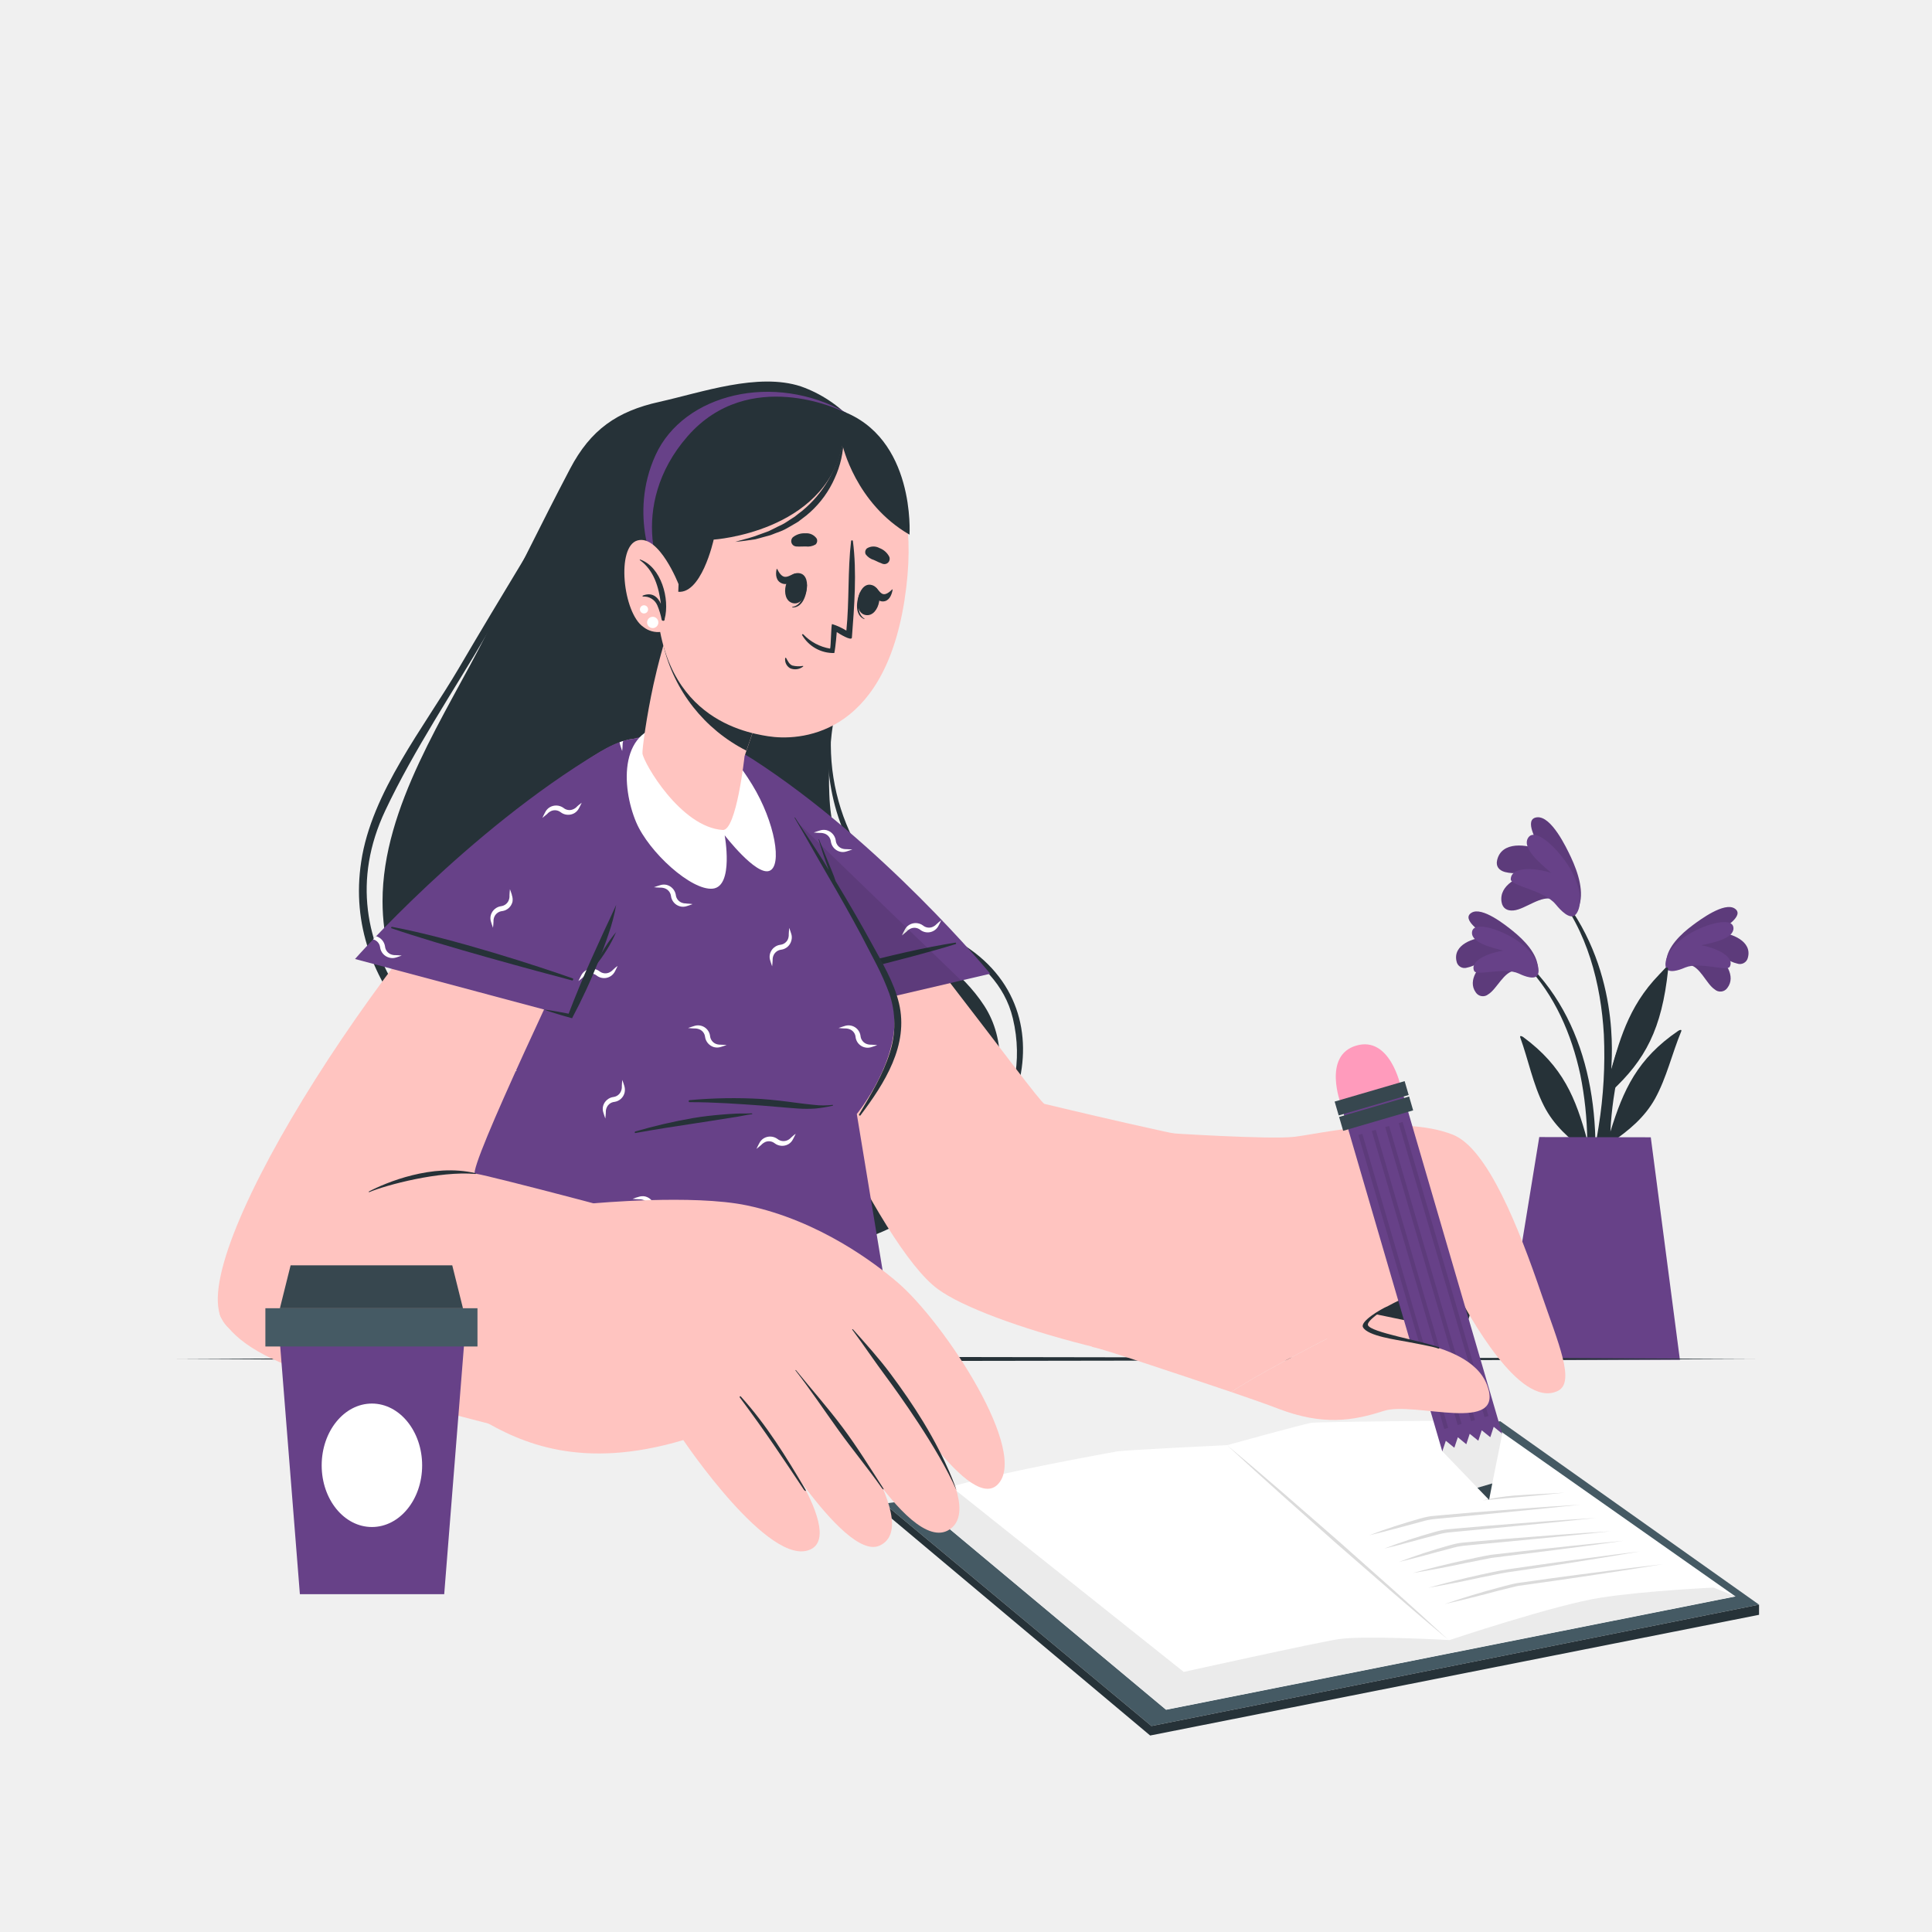
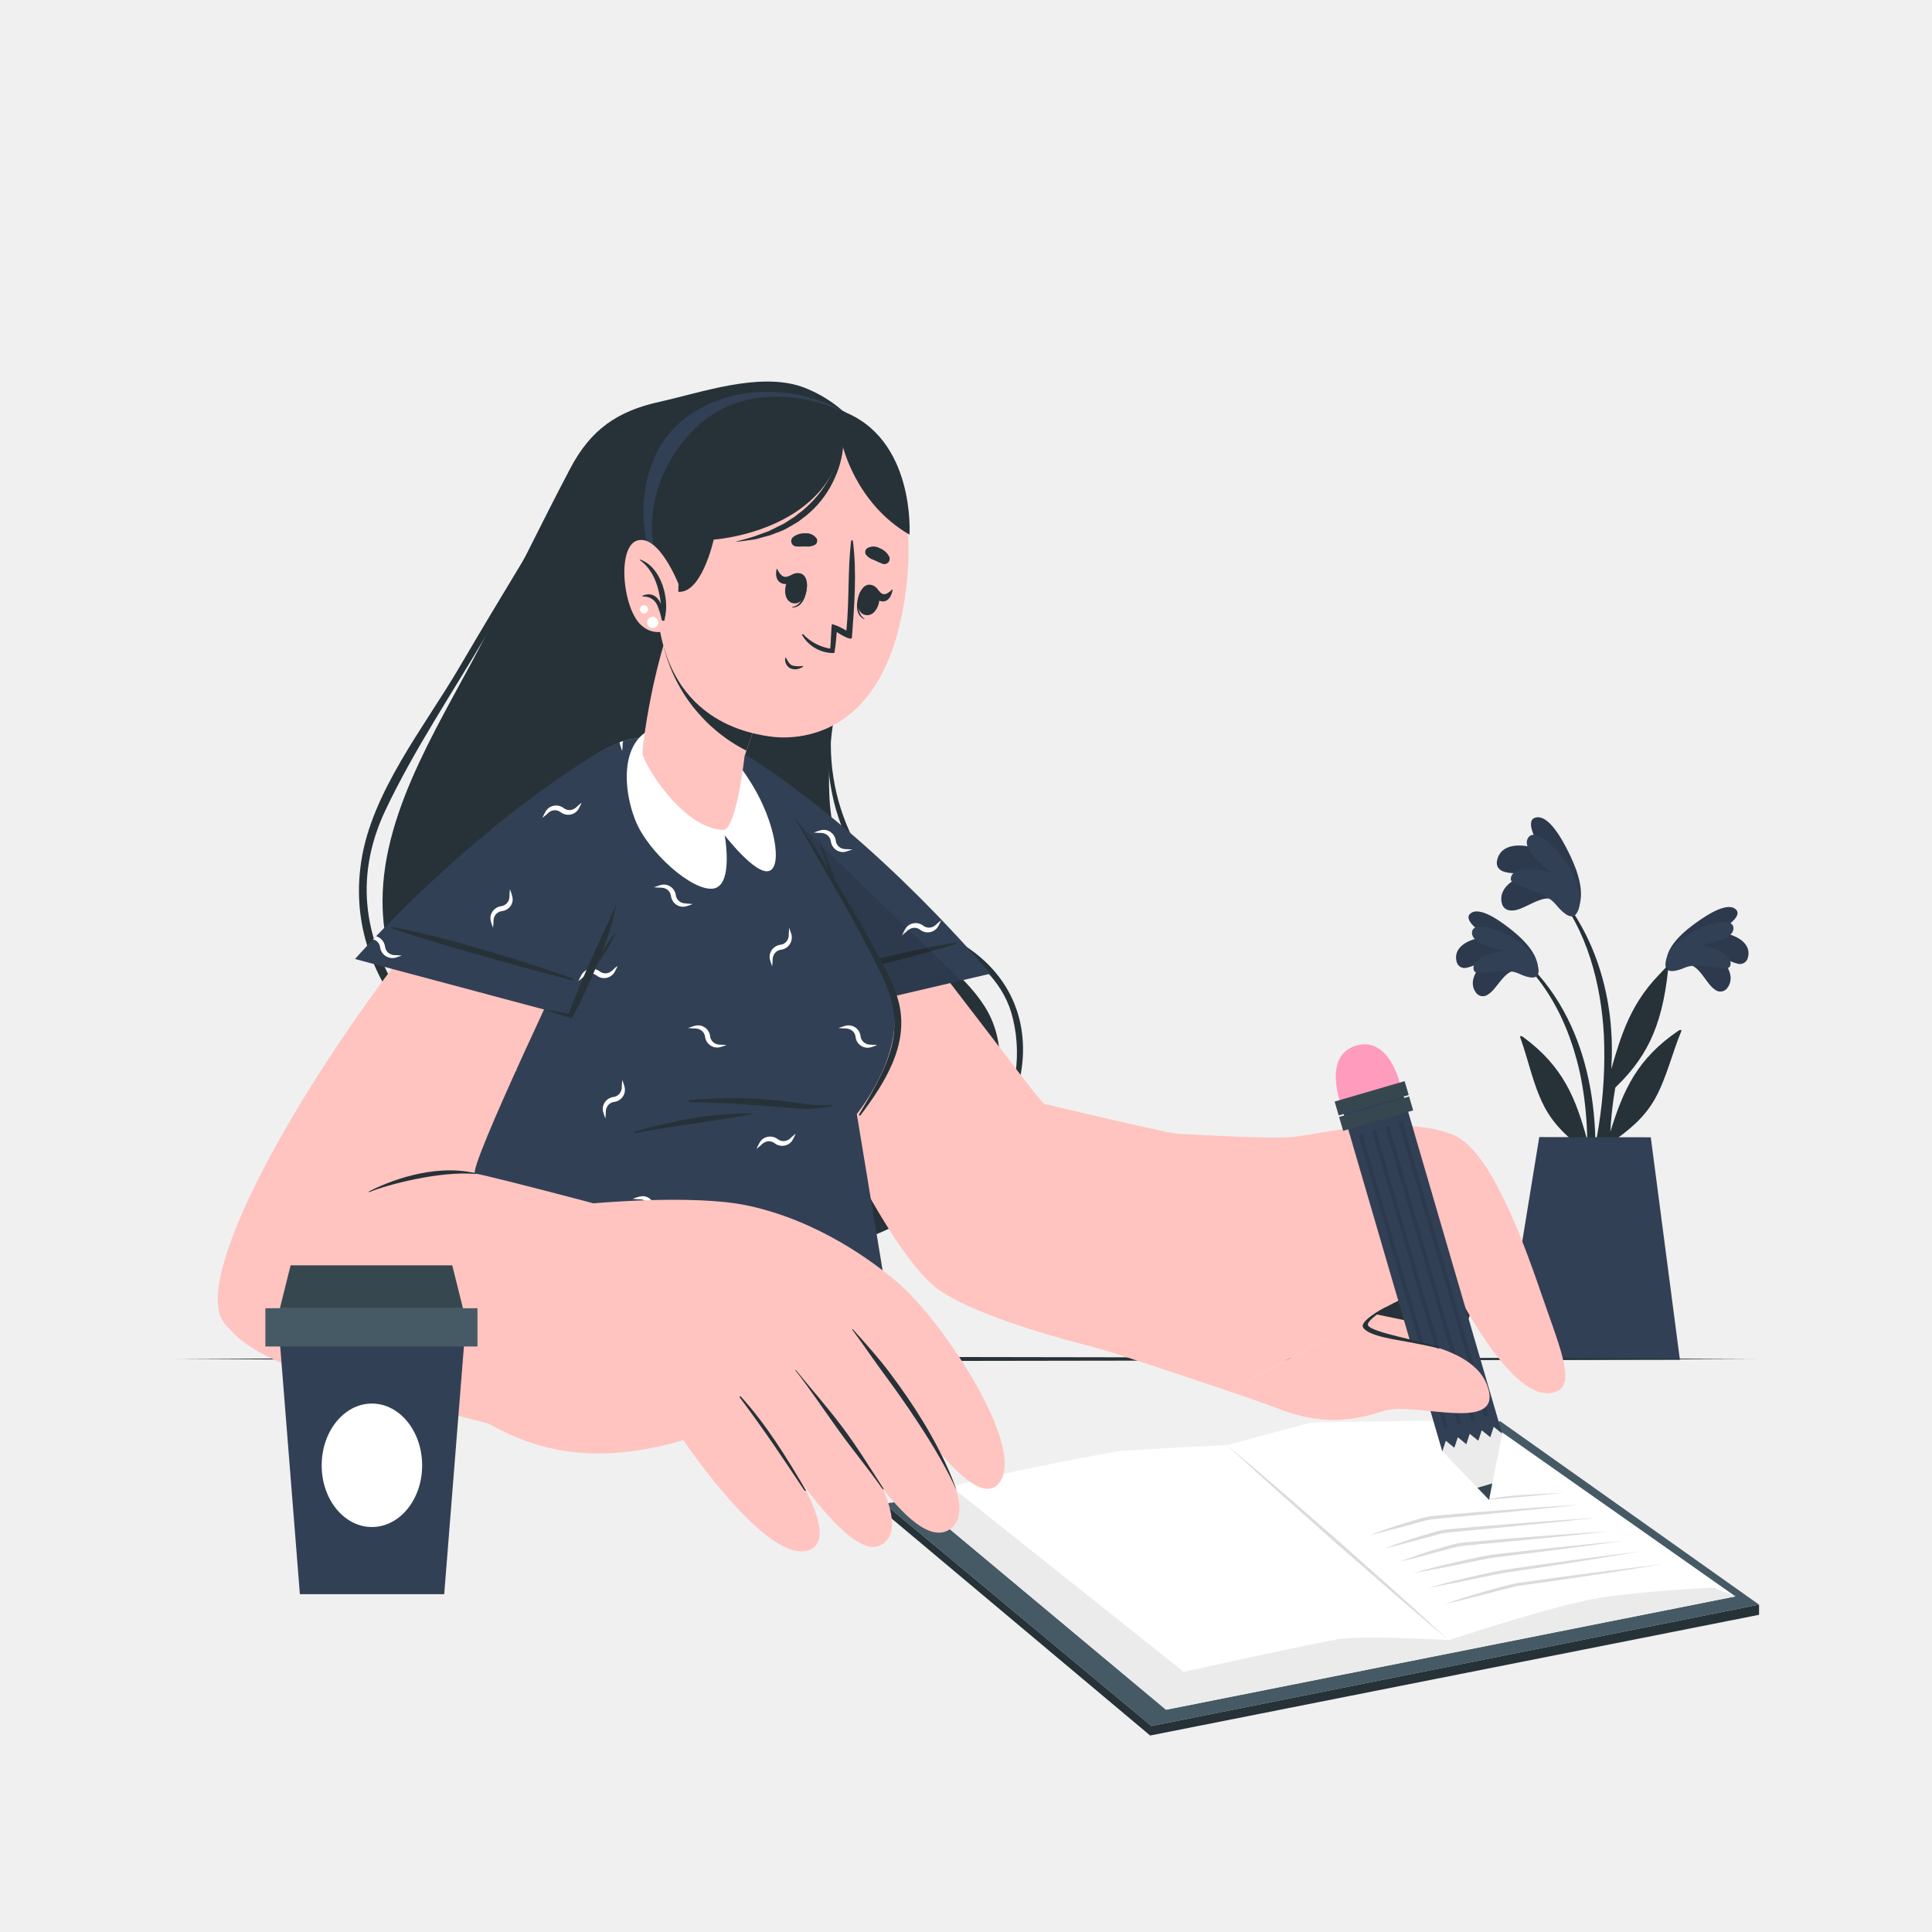
<svg xmlns="http://www.w3.org/2000/svg" viewBox="0 0 500 500">
  <g id="freepik--Book--inject-56">
    <polygon points="228.85 389.14 388.26 367.81 455.24 415.28 297.99 446.69 228.85 389.14" style="fill:#455a64" />
    <polygon points="228.85 389.14 297.99 446.69 455.24 415.28 455.24 417.91 297.66 449.15 228.85 391.4 228.85 389.14" style="fill:#263238" />
    <path d="M238.5,389.64l63.29,52.85,147.36-29.33-64.8-45.56s-43,.28-45.08.64S317.58,374,317.58,374s-26.77,1.28-28.62,1.65c-1.26.26-28.24,5-42.76,9.09Z" style="fill:#fff" />
    <polygon points="317.58 374.03 324.87 380.18 332.1 386.39 346.49 398.92 360.75 411.59 367.83 417.97 374.86 424.42 367.57 418.27 360.34 412.06 345.95 399.53 331.69 386.86 324.61 380.48 317.58 374.03" style="fill:#dbdbdb" />
    <path d="M373.86,415.13q6.81-2.33,13.76-4.19c1.16-.31,2.31-.64,3.48-.91.59-.14,1.17-.27,1.8-.37l1.78-.24,7.12-1c4.74-.66,9.5-1.24,14.25-1.87s9.5-1.18,14.26-1.74c-4.73.77-9.46,1.53-14.2,2.24s-9.47,1.45-14.21,2.11l-7.11,1-1.78.25c-.55.1-1.14.25-1.71.39l-3.48.86C383.19,412.91,378.55,414.09,373.86,415.13Z" style="fill:#dbdbdb" />
    <path d="M369.67,410.91q6.7-1.89,13.5-3.38c2.27-.5,4.51-1,6.85-1.36l6.88-1c4.59-.67,9.18-1.27,13.78-1.9s9.19-1.21,13.79-1.77c-4.57.78-9.14,1.55-13.72,2.27s-9.16,1.47-13.75,2.14l-6.88,1c-1.14.16-2.24.41-3.38.64l-3.41.68Q376.54,409.73,369.67,410.91Z" style="fill:#dbdbdb" />
    <path d="M365.59,407.1c4.44-1.21,8.91-2.33,13.41-3.31,2.25-.49,4.48-1,6.78-1.4l6.87-.79c4.57-.53,9.16-1,13.73-1.49s9.17-.92,13.75-1.35c-4.56.65-9.12,1.28-13.68,1.86s-9.13,1.19-13.7,1.73c-2.28.29-4.58.54-6.84.85l-6.75,1.34Q372.41,406,365.59,407.1Z" style="fill:#dbdbdb" />
    <path d="M362.05,404.23c4.33-1.68,8.74-3.08,13.21-4.34.56-.16,1.12-.3,1.7-.42a13.6,13.6,0,0,1,1.76-.26l3.46-.31,6.92-.6c9.22-.74,18.45-1.45,27.69-2-9.2,1-18.42,1.88-27.63,2.77l-6.91.64-3.45.33a19.52,19.52,0,0,0-3.33.69C371,401.87,366.57,403.19,362.05,404.23Z" style="fill:#dbdbdb" />
    <path d="M358.21,400.78c4.33-1.68,8.74-3.08,13.2-4.34.57-.16,1.13-.3,1.7-.42a13.74,13.74,0,0,1,1.77-.26l3.46-.31,6.92-.6c9.22-.74,18.45-1.45,27.69-2-9.2,1-18.42,1.88-27.63,2.76l-6.91.65-3.45.33a19.52,19.52,0,0,0-3.33.69C367.17,398.42,362.73,399.73,358.21,400.78Z" style="fill:#dbdbdb" />
    <path d="M354.37,397.32c4.32-1.67,8.73-3.07,13.2-4.33.56-.16,1.13-.3,1.7-.42a12.19,12.19,0,0,1,1.77-.26l3.46-.31,6.91-.6c9.23-.74,18.46-1.45,27.7-2-9.21,1-18.42,1.88-27.63,2.76l-6.91.65-3.45.33a18.6,18.6,0,0,0-3.33.69C363.32,395,358.89,396.28,354.37,397.32Z" style="fill:#dbdbdb" />
    <path d="M391.82,387.06c4.94-.37,8.2-.44,13.14-.76-9.2,1-12,1.11-21.25,2A58.14,58.14,0,0,1,391.82,387.06Z" style="fill:#dbdbdb" />
    <path d="M246.2,384.77l60.15,47.92s33.75-7.48,40.07-8.48,28.73.23,28.73.23,27.56-9.22,39.32-11,29-2.57,29-2.57l5.63,2.25-70.9,14.11-76.46,15.22L238.5,389.64Z" style="fill:#ebebeb" />
  </g>
  <g id="freepik--Plant--inject-56">
    <path d="M395.33,249.28c16.95,16.59,19.8,42.27,16.22,64.75-.09.51-.88.37-.88-.11,0-5.12.16-10.19.14-15.25l-.26-.68c-4.42-3.21-8.49-6.85-11-11.83-2.83-5.56-4-11.84-6.11-17.66-.2-.56.39-.39.78-.1,10.31,7.6,13.6,15.78,16.56,26.72a91.22,91.22,0,0,0-1.8-17c-2.23-10.38-6.63-20.66-14.09-28.36C394.6,249.43,395,249,395.33,249.28Z" style="fill:#263238" />
-     <path d="M392.15,251.21c-2.92.1-4.75,4.76-7,6.12a2.19,2.19,0,0,1-3.22-.5c-2.25-3.15.84-7,3.74-9.19-2.07.85-3.8,2.35-6,2.78a2.1,2.1,0,0,1-2.72-1.64c-1-4.28,4.38-6.19,8.07-6.28-1.79-1.24-6.91-4.62-4.19-6.28s8.77,3.16,10.73,4.75c2.89,2.34,6.32,5.84,6.45,9.5C398.12,254.74,394.39,252.11,392.15,251.21Z" style="fill:#674188" />
+     <path d="M392.15,251.21c-2.92.1-4.75,4.76-7,6.12a2.19,2.19,0,0,1-3.22-.5c-2.25-3.15.84-7,3.74-9.19-2.07.85-3.8,2.35-6,2.78a2.1,2.1,0,0,1-2.72-1.64c-1-4.28,4.38-6.19,8.07-6.28-1.79-1.24-6.91-4.62-4.19-6.28s8.77,3.16,10.73,4.75c2.89,2.34,6.32,5.84,6.45,9.5C398.12,254.74,394.39,252.11,392.15,251.21Z" style="fill:#324055" />
    <path d="M392.15,251.21c-2.92.1-4.75,4.76-7,6.12a2.19,2.19,0,0,1-3.22-.5c-2.25-3.15.84-7,3.74-9.19-2.07.85-3.8,2.35-6,2.78a2.1,2.1,0,0,1-2.72-1.64c-1-4.28,4.38-6.19,8.07-6.28-1.79-1.24-6.91-4.62-4.19-6.28s8.77,3.16,10.73,4.75c2.89,2.34,6.32,5.84,6.45,9.5C398.12,254.74,394.39,252.11,392.15,251.21Z" style="opacity:0.1" />
-     <path d="M393,251.93c-3.73-1.69-10.89.75-11.5-.67-1.23-2.87,4.49-4.84,7.58-5.22-2.85-.77-8.3-2-8.13-4.74.2-3.35,8.36-.47,12.49,2.69,5.2,4,5.17,7.84,4.31,8.61C396.56,253.66,393.61,252.21,393,251.93Z" style="fill:#674188" />
+     <path d="M393,251.93c-3.73-1.69-10.89.75-11.5-.67-1.23-2.87,4.49-4.84,7.58-5.22-2.85-.77-8.3-2-8.13-4.74.2-3.35,8.36-.47,12.49,2.69,5.2,4,5.17,7.84,4.31,8.61C396.56,253.66,393.61,252.21,393,251.93Z" style="fill:#324055" />
    <path d="M433.93,247.64c-17.56,15.93-21.38,41.48-18.67,64.09.07.51.87.4.88-.08.2-5.11.24-10.19.45-15.24l.28-.67c4.55-3.05,8.75-6.53,11.46-11.41,3-5.45,4.39-11.68,6.77-17.41.23-.55-.37-.41-.77-.14C423.74,274,420.14,282,416.77,292.85a90.23,90.23,0,0,1,2.44-16.94c2.62-10.29,7.41-20.4,15.16-27.81C434.65,247.82,434.24,247.35,433.93,247.64Z" style="fill:#263238" />
-     <path d="M437,249.69c2.91.21,4.56,4.94,6.78,6.38a2.19,2.19,0,0,0,3.24-.38c2.37-3.06-.57-7.05-3.39-9.33,2,.94,3.71,2.5,5.93,3a2.11,2.11,0,0,0,2.79-1.53c1.15-4.24-4.15-6.35-7.83-6.58,1.83-1.17,7.08-4.36,4.42-6.12s-8.88,2.83-10.9,4.34c-3,2.23-6.54,5.59-6.81,9.24C430.94,253,434.77,250.5,437,249.69Z" style="fill:#674188" />
+     <path d="M437,249.69c2.91.21,4.56,4.94,6.78,6.38a2.19,2.19,0,0,0,3.24-.38c2.37-3.06-.57-7.05-3.39-9.33,2,.94,3.71,2.5,5.93,3a2.11,2.11,0,0,0,2.79-1.53c1.15-4.24-4.15-6.35-7.83-6.58,1.83-1.17,7.08-4.36,4.42-6.12s-8.88,2.83-10.9,4.34c-3,2.23-6.54,5.59-6.81,9.24C430.94,253,434.77,250.5,437,249.69Z" style="fill:#324055" />
    <path d="M437,249.69c2.91.21,4.56,4.94,6.78,6.38a2.19,2.19,0,0,0,3.24-.38c2.37-3.06-.57-7.05-3.39-9.33,2,.94,3.71,2.5,5.93,3a2.11,2.11,0,0,0,2.79-1.53c1.15-4.24-4.15-6.35-7.83-6.58,1.83-1.17,7.08-4.36,4.42-6.12s-8.88,2.83-10.9,4.34c-3,2.23-6.54,5.59-6.81,9.24C430.94,253,434.77,250.5,437,249.69Z" style="opacity:0.1" />
-     <path d="M436.17,250.38c3.79-1.56,10.86,1.15,11.52-.23,1.34-2.83-4.3-5-7.37-5.51,2.87-.66,8.36-1.68,8.3-4.43-.08-3.36-8.34-.79-12.58,2.22-5.35,3.79-5.47,7.63-4.64,8.44C432.54,252,435.55,250.63,436.17,250.38Z" style="fill:#674188" />
+     <path d="M436.17,250.38c3.79-1.56,10.86,1.15,11.52-.23,1.34-2.83-4.3-5-7.37-5.51,2.87-.66,8.36-1.68,8.3-4.43-.08-3.36-8.34-.79-12.58,2.22-5.35,3.79-5.47,7.63-4.64,8.44C432.54,252,435.55,250.63,436.17,250.38Z" style="fill:#324055" />
    <path d="M416,289.73a173.25,173.25,0,0,1-5.46,25.2.63.63,0,0,1-1.23-.25c1.16-7.77,3.26-15.39,4.42-23.15a116.86,116.86,0,0,0,1.35-23.78c-.74-13.08-4.3-27-12.84-37.24-.18-.24.21-.59.41-.36C419.71,250.08,417,274.52,417,276.71c2.42-8.25,4.91-17.71,14.07-26.11.39-.36.7-.19.63.42-1.63,15.31-5.89,23.3-14.76,31.48Q416.55,286.15,416,289.73Z" style="fill:#263238" />
-     <path d="M402.06,232.8c-3.08-1.36-7.32,2.55-10.36,2.82-1.61.15-2.8-.49-3.09-2.15-.75-4.39,4.41-6.86,8.51-7.65-2.58-.16-5.13.53-7.66-.15-1.54-.43-2.38-1.48-2-3.07,1.13-4.94,7.67-4.21,11.54-2.45-1.23-2.19-4.85-8.28-1.19-8.63s7.51,7.7,8.75,10.34c1.81,3.87,3.62,9.23,1.91,13.09C406.49,239.47,403.94,234.86,402.06,232.8Z" style="fill:#674188" />
+     <path d="M402.06,232.8c-3.08-1.36-7.32,2.55-10.36,2.82-1.61.15-2.8-.49-3.09-2.15-.75-4.39,4.41-6.86,8.51-7.65-2.58-.16-5.13.53-7.66-.15-1.54-.43-2.38-1.48-2-3.07,1.13-4.94,7.67-4.21,11.54-2.45-1.23-2.19-4.85-8.28-1.19-8.63s7.51,7.7,8.75,10.34c1.81,3.87,3.62,9.23,1.91,13.09C406.49,239.47,403.94,234.86,402.06,232.8Z" style="fill:#324055" />
    <path d="M402.06,232.8c-3.08-1.36-7.32,2.55-10.36,2.82-1.61.15-2.8-.49-3.09-2.15-.75-4.39,4.41-6.86,8.51-7.65-2.58-.16-5.13.53-7.66-.15-1.54-.43-2.38-1.48-2-3.07,1.13-4.94,7.67-4.21,11.54-2.45-1.23-2.19-4.85-8.28-1.19-8.63s7.51,7.7,8.75,10.34c1.81,3.87,3.62,9.23,1.91,13.09C406.49,239.47,403.94,234.86,402.06,232.8Z" style="opacity:0.1" />
-     <path d="M402.57,234c-3-3.63-11.67-4.71-11.59-6.48.16-3.6,7.09-2.76,10.49-1.6-2.56-2.23-7.6-6.25-6.05-9,1.9-3.37,8.91,3.73,11.6,9.09,3.39,6.76,1.42,10.73.14,11.1C405.4,237.56,403.07,234.57,402.57,234Z" style="fill:#674188" />
-     <path d="M427.22,294.33l7.54,57.61H388.87c.95-5.1,9.49-57.67,9.49-57.67Z" style="fill:#674188" />
+     <path d="M402.57,234c-3-3.63-11.67-4.71-11.59-6.48.16-3.6,7.09-2.76,10.49-1.6-2.56-2.23-7.6-6.25-6.05-9,1.9-3.37,8.91,3.73,11.6,9.09,3.39,6.76,1.42,10.73.14,11.1C405.4,237.56,403.07,234.57,402.57,234Z" style="fill:#324055" />
+     <path d="M427.22,294.33l7.54,57.61H388.87c.95-5.1,9.49-57.67,9.49-57.67Z" style="fill:#324055" />
  </g>
  <g id="freepik--Desk--inject-56">
    <polygon points="45.75 351.7 96.82 351.46 147.88 351.37 250 351.2 352.12 351.37 403.19 351.46 454.25 351.7 403.19 351.95 352.12 352.04 250 352.2 147.88 352.04 96.82 351.95 45.75 351.7" style="fill:#263238" />
  </g>
  <g id="freepik--Character--inject-56">
    <path d="M126,163.89C115.35,185.06,99,208.66,99,233.23,99,252.48,109.23,270,121.74,284c27.56,30.63,74.8,54.2,114.2,30.88,15.72-9.32,30.11-37,18.82-54.53-5.81-9-15-14.59-23.13-21.25-10.74-8.75-16.48-19.55-17-33.46-1.1-27.1,8.38-42.33,17-67.24,1.58-4.63,2.51-9.47-.2-15.19a33.3,33.3,0,0,0-10.68-14.27A33.22,33.22,0,0,0,207.27,100c-11.11-3.65-25.69,1.57-36.63,4s-17.79,7.19-23.11,17.33C140.15,135.38,133.18,149.69,126,163.89Z" style="fill:#263238" />
    <path d="M118.77,172.88c11-18.77,22.4-37.3,33.67-55.91.07-.12.26,0,.19.09-8.83,15.58-17.43,31.27-26.46,46.75-8.85,15.16-19,30.15-26.48,46-16.82,35.67,13.6,66.91,45,78.87,1.43.54.4,2.76-1,2.16-27.21-11.37-55.2-35-50.21-67.84C96.16,205.05,109.76,188.22,118.77,172.88Z" style="fill:#263238" />
    <path d="M230.73,135.71a.33.33,0,0,1,.59.28c-8,20.19-19.17,43-15.63,65.26a54.94,54.94,0,0,0,14.43,29.22c6.06,6.36,13.82,10.16,20.9,15.17,27.7,19.59,9.6,60.73-19.65,66.83-.61.13-.86-.93-.24-1.08,21.08-5.41,36.3-25.62,31-47.82-4.21-17.81-25.62-22.37-36.28-35.74C203.82,200.11,217.23,164.17,230.73,135.71Z" style="fill:#263238" />
    <path d="M184.54,215.38c15.91,48,43.07,107.07,58.11,118.19C255.54,343.1,304,355.69,325,354.38c6.17-.38,2.29-57-4.28-57.81-10.52-1.27-49.64-10.7-50.42-10.89-1.67-.42-44.92-60.59-63.18-77.42C185.78,188.58,177.42,193.92,184.54,215.38Z" style="fill: rgb(255, 196, 192);" />
    <path d="M323.77,311.72s34.91,19.28,36.29,20.81-.74,3.58-2.34,5.23a20.08,20.08,0,0,1-3.67,1.95c-5.93,2.82-16.28,8-11.44,14.77,6.36,8.86,29.64-2.82,33-5.22a12.75,12.75,0,0,0,3.08-4.49c2.81-5.95,5-16.1.48-22.66-6.2-9-16.49-15.11-25-21.06Z" style="fill: rgb(255, 196, 192);" />
    <path d="M323.77,311.72s34.91,19.28,36.29,20.81-.74,3.58-2.34,5.23a20.08,20.08,0,0,1-3.67,1.95c8.76,1.84,18.44,3.82,24.63,5.06,2.81-5.95,5-16.1.48-22.66-6.2-9-16.49-15.11-25-21.06Z" style="fill:#263238" />
    <path d="M282.87,348.62c2.31.39,21.38,6.79,35.75,11.62,9.81-6.4,30.84-16.86,36.4-19.66,5.65-4.16,20.11-9.85,20.41-9.23.58,1.15,2.61,5.24,5.47,10,3.79,6.28,9,13.76,14.16,17.25,2.82,1.89,5.59,2.61,8.13,1.35,4.57-2.25.05-12.45-4.25-25-5.84-17.1-13.94-37.8-23-41.32-13.4-5.22-34.47-.2-40.91.57s-33.41-1-33.41-1C275.55,316.58,279.8,348.08,282.87,348.62Z" style="fill: rgb(255, 196, 192);" />
    <path d="M347,285.68s-4.78-12.51,4-15.08,11.5,10.55,11.5,10.55Z" style="fill:#ff9bbc" />
-     <rect x="359.74" y="281.02" width="16.16" height="94.19" transform="translate(-77.24 116.29) rotate(-16.28)" style="fill:#674188" />
+     <rect x="359.74" y="281.02" width="16.16" height="94.19" transform="translate(-77.24 116.29) rotate(-16.28)" style="fill:#324055" />
    <rect x="362.66" y="291.96" width="1.05" height="79.27" transform="translate(-78.41 115.14) rotate(-16.28)" style="opacity:0.1" />
    <rect x="366.13" y="290.94" width="1.05" height="79.27" transform="translate(-77.98 116.06) rotate(-16.28)" style="opacity:0.1" />
    <rect x="369.6" y="289.93" width="1.05" height="79.27" transform="translate(-77.56 117) rotate(-16.28)" style="opacity:0.1" />
    <rect x="373.08" y="288.91" width="1.05" height="79.27" transform="translate(-77.13 117.92) rotate(-16.28)" style="opacity:0.1" />
    <rect x="345.56" y="282.35" width="18.87" height="3.74" transform="translate(-65.45 110.93) rotate(-16.28)" style="fill:#37474f" />
    <rect x="346.72" y="286.32" width="18.87" height="3.74" transform="translate(-66.52 111.42) rotate(-16.28)" style="fill:#37474f" />
    <path d="M388.78,371.05l-2.58,12.86-.83,4.25-3-3.12-9.1-9.46.91-2.71s2.15,1.78,2.2,1.81l.91-2.72,2.19,1.81.88-2.7s2.18,1.77,2.23,1.79l.88-2.7s2.18,1.77,2.22,1.79l.88-2.7Z" style="fill:#ebebeb" />
    <polygon points="386.2 383.91 385.37 388.16 382.35 385.04 386.2 383.91" style="fill:#37474f" />
    <path d="M318.62,360.24c4.9,1.67,9.25,3.2,12.17,4.32,11.52,4.43,19.35,3.16,27.34.58s31.55,6.26,26.73-6.66-32.31-11.66-32.05-15.33c.05-.7.88-1.6,2.21-2.57C349.46,343.38,328.43,353.84,318.62,360.24Z" style="fill: rgb(255, 196, 192);" />
    <path d="M358.82,338.21c.3-.11.35.1,0,.3-1,.61-5.29,3.41-4.78,4.48.9,1.85,13.26,3.89,18.3,5.65.27.09.17.48-.09.37-1.32-.55-6.74-1.47-8-1.74-2.54-.5-10.4-1.49-11.53-3.82C352,341.89,357.63,338.67,358.82,338.21Z" style="fill:#263238" />
-     <path d="M256.28,252,200.14,265.1S184,225.67,180,203.53c-2.21-12.42,5.11-13.3,14.68-7.13C228.21,218,256.28,252,256.28,252Z" style="fill:#674188" />
+     <path d="M256.28,252,200.14,265.1S184,225.67,180,203.53c-2.21-12.42,5.11-13.3,14.68-7.13C228.21,218,256.28,252,256.28,252Z" style="fill:#324055" />
    <path d="M242.38,239.17a3,3,0,0,1-1.14.76,2.44,2.44,0,0,1-2.36-.41,3.21,3.21,0,0,0-3.58-.16,3.11,3.11,0,0,0-1.17,1.29c-.24.49-.51.94-.71,1.44.44-.32.8-.69,1.21-1a3.22,3.22,0,0,1,1.13-.81,2.43,2.43,0,0,1,2.35.32,3.14,3.14,0,0,0,4.77-1c.22-.47.51-.93.71-1.43C243.15,238.46,242.77,238.82,242.38,239.17Zm-51.08-32.4a3.16,3.16,0,0,1-1.14.76,2.47,2.47,0,0,1-2.36-.41,3.19,3.19,0,0,0-3.58-.18,3.12,3.12,0,0,0-1.17,1.32c-.24.47-.51.93-.71,1.43.44-.33.8-.71,1.21-1.06a3,3,0,0,1,1.13-.79,2.41,2.41,0,0,1,2.33.32,3.25,3.25,0,0,0,3.57.27,3.09,3.09,0,0,0,1.21-1.28c.23-.47.5-.92.71-1.42A14.91,14.91,0,0,0,191.3,206.77Zm13.46,34.85c-.17-.5-.3-1-.51-1.51-.07.54-.07,1.06-.12,1.59a3.16,3.16,0,0,1-.22,1.36A2.44,2.44,0,0,1,202,244.5a3.22,3.22,0,0,0-2.72,2.32,3,3,0,0,0,.05,1.76c.17.5.3,1,.5,1.51.08-.53.08-1.05.13-1.59a2.79,2.79,0,0,1,.27-1.35,2.48,2.48,0,0,1,1.94-1.37,3.15,3.15,0,0,0,2.65-2.42A3,3,0,0,0,204.76,241.62ZM219,219.76a3,3,0,0,1-1.34-.27,2.43,2.43,0,0,1-1.37-2,3.23,3.23,0,0,0-2.42-2.65,3.15,3.15,0,0,0-1.74.11c-.5.17-1,.3-1.53.5.55.08,1.07.08,1.61.11a3.34,3.34,0,0,1,1.36.24,2.47,2.47,0,0,1,1.44,1.88,3.19,3.19,0,0,0,2.32,2.72,3,3,0,0,0,1.75-.05c.51-.17,1-.3,1.52-.52C220.07,219.79,219.55,219.81,219,219.76Z" style="fill:#fff" />
    <path d="M200,255.8c8.47-2.72,31.66-9.46,47.31-11.86.09,0,.19.33.1.36-12.71,4-38.59,10-47.26,12C200,256.36,199.89,255.86,200,255.8Z" style="fill:#263238" />
    <path d="M248.77,253.77,200.14,265.1S184,225.67,180,203.53c-1.42-7.94,1.07-11.17,5.56-10.84Z" style="opacity:0.1" />
-     <path d="M232.13,351.25H88.35s15.94-98.59,62.26-151.33c12.5-14.23,32.29-11.74,43-2.11a99.21,99.21,0,0,1,10.43,11.85c9.74,12.51,25.65,42.56,27.14,50.69,2.45,13.43-9.44,27.95-9.44,27.95Z" style="fill:#674188" />
+     <path d="M232.13,351.25H88.35s15.94-98.59,62.26-151.33c12.5-14.23,32.29-11.74,43-2.11a99.21,99.21,0,0,1,10.43,11.85c9.74,12.51,25.65,42.56,27.14,50.69,2.45,13.43-9.44,27.95-9.44,27.95Z" style="fill:#324055" />
    <path d="M232.65,259.62c-1.33-5.54-4.41-10.6-7.12-15.56-2.86-5.23-5.86-10.37-8.94-15.48l-.33-.54c-.51-1.63-1.25-3.23-1.87-4.81-.79-2-1.65-4-2.43-6a.06.06,0,0,0-.12,0c.65,2.11,1.29,4.23,2.06,6.3.2.53.39,1.07.59,1.62-1-1.7-2.08-3.4-3.16-5.08-1.83-2.86-3.76-5.65-5.59-8.51a.07.07,0,0,0-.11.07c2.94,5,5.76,10.1,8.69,15.12s5.79,10.07,8.53,15.19q2,3.81,4,7.69a67.53,67.53,0,0,1,3.3,7.49,24.23,24.23,0,0,1,.1,15.4c-1.77,5.66-4.92,10.81-7.92,15.89-.12.2.2.45.35.25C228.92,280.37,235.26,270.49,232.65,259.62Z" style="fill:#263238" />
    <path d="M183.17,340.52a2.64,2.64,0,0,1-1.13.74,2.44,2.44,0,0,1-2.36-.4,3.13,3.13,0,0,0-4.74,1.14c-.23.48-.5.93-.71,1.44.43-.33.81-.71,1.22-1.06a2.92,2.92,0,0,1,1.12-.79,2.4,2.4,0,0,1,2.34.3,3.21,3.21,0,0,0,3.57.29,3.06,3.06,0,0,0,1.2-1.28c.24-.48.51-.94.71-1.43C184,339.79,183.58,340.17,183.17,340.52Zm21.54-46.1a2.66,2.66,0,0,1-1.14.76,2.48,2.48,0,0,1-2.35-.41,3.22,3.22,0,0,0-3.59-.16,3.16,3.16,0,0,0-1.15,1.3c-.24.49-.51.93-.71,1.43.42-.31.8-.69,1.2-1a3.45,3.45,0,0,1,1.13-.81,2.4,2.4,0,0,1,2.34.32,3.23,3.23,0,0,0,3.57.28,3,3,0,0,0,1.2-1.27c.24-.48.51-.94.72-1.44C205.48,293.71,205.12,294.07,204.71,294.42Zm-67.5,16.25a2.85,2.85,0,0,1-1.14.76,2.42,2.42,0,0,1-2.35-.41,3.17,3.17,0,0,0-4.76,1.14c-.23.49-.5.93-.71,1.43a15.2,15.2,0,0,0,1.22-1,3.64,3.64,0,0,1,1.12-.81,2.47,2.47,0,0,1,2.36.32,3.13,3.13,0,0,0,4.77-1c.22-.48.5-.94.71-1.44C138,310,137.61,310.32,137.21,310.67ZM158.62,251a3,3,0,0,1-1.14.76,2.43,2.43,0,0,1-2.35-.41,3.22,3.22,0,0,0-3.59-.16,3.18,3.18,0,0,0-1.17,1.29c-.23.49-.5.94-.71,1.44a15.2,15.2,0,0,0,1.22-1,3.38,3.38,0,0,1,1.12-.81,2.44,2.44,0,0,1,2.36.32,3.14,3.14,0,0,0,4.77-1c.22-.47.5-.93.71-1.43C159.4,250.27,159,250.63,158.62,251Zm-9.32-42.23a3,3,0,0,1-1.14.75,2.39,2.39,0,0,1-2.35-.41,3.21,3.21,0,0,0-2.17-.6c-.34.44-.67.89-1,1.34h0a2.43,2.43,0,0,1,2.35.32,3.22,3.22,0,0,0,3.56.28,3.15,3.15,0,0,0,1.21-1.28c.23-.47.51-.93.72-1.44A15.91,15.91,0,0,0,149.3,208.75Zm42-2a3.16,3.16,0,0,1-1.14.76,2.47,2.47,0,0,1-2.36-.41,3.19,3.19,0,0,0-3.58-.18,3.12,3.12,0,0,0-1.17,1.32c-.24.47-.51.93-.71,1.43.44-.33.8-.71,1.21-1.06a3,3,0,0,1,1.13-.79,2.41,2.41,0,0,1,2.33.32,3.25,3.25,0,0,0,3.57.27,3.09,3.09,0,0,0,1.21-1.28c.23-.47.5-.92.71-1.42A14.91,14.91,0,0,0,191.3,206.77ZM148.11,337.53c-.17-.51-.3-1-.5-1.52-.08.54-.08,1.06-.13,1.6a3,3,0,0,1-.22,1.36,2.47,2.47,0,0,1-1.88,1.44,3.19,3.19,0,0,0-2.72,2.32,3,3,0,0,0,.05,1.75c.17.51.3,1,.51,1.52.08-.54.08-1.06.12-1.6a3,3,0,0,1,.27-1.34,2.49,2.49,0,0,1,2-1.37,3.24,3.24,0,0,0,2.65-2.42A3.15,3.15,0,0,0,148.11,337.53ZM132.46,231.64c-.18-.51-.3-1-.52-1.52-.08.54-.07,1.06-.12,1.6a2.79,2.79,0,0,1-.23,1.36,2.44,2.44,0,0,1-1.88,1.43,3.25,3.25,0,0,0-2.72,2.33,3,3,0,0,0,.06,1.75c.18.51.3,1,.51,1.52.08-.54.08-1.06.13-1.6a2.75,2.75,0,0,1,.26-1.34,2.46,2.46,0,0,1,2-1.38,3.19,3.19,0,0,0,2.65-2.41A3.35,3.35,0,0,0,132.46,231.64Zm72.3,10c-.17-.5-.3-1-.51-1.51-.07.54-.07,1.06-.12,1.59a3.16,3.16,0,0,1-.22,1.36A2.44,2.44,0,0,1,202,244.5a3.22,3.22,0,0,0-2.72,2.32,3,3,0,0,0,.05,1.76c.17.5.3,1,.5,1.51.08-.53.08-1.05.13-1.59a2.79,2.79,0,0,1,.27-1.35,2.48,2.48,0,0,1,1.94-1.37,3.15,3.15,0,0,0,2.65-2.42A3,3,0,0,0,204.76,241.62Zm-93.14,49c-.18-.51-.3-1-.51-1.52-.08.54-.08,1.06-.13,1.6a2.91,2.91,0,0,1-.22,1.36,2.46,2.46,0,0,1-1.88,1.44,3.4,3.4,0,0,0-2,1.07c-.24.87-.47,1.74-.71,2.61h0a1.93,1.93,0,0,0,.09.38c.18.51.3,1,.51,1.52.08-.54.08-1.06.13-1.6a2.62,2.62,0,0,1,.26-1.32,2.44,2.44,0,0,1,2-1.39,3.18,3.18,0,0,0,2.65-2.42A3.07,3.07,0,0,0,111.62,290.62ZM230.93,344a3.17,3.17,0,0,0-1.89,2.1,3.2,3.2,0,0,0,.05,1.77c.17.5.3,1,.52,1.51.08-.53.08-1.07.11-1.59a3,3,0,0,1,.27-1.35,2.49,2.49,0,0,1,1.15-1.14ZM161.56,281c-.17-.51-.3-1-.52-1.52-.08.54-.06,1.08-.11,1.6a2.92,2.92,0,0,1-.24,1.37,2.43,2.43,0,0,1-1.88,1.44,3.23,3.23,0,0,0-2.72,2.31,3,3,0,0,0,.07,1.77c.17.5.3,1,.5,1.51.08-.53.08-1.07.13-1.59a2.74,2.74,0,0,1,.27-1.35,2.41,2.41,0,0,1,1.94-1.37,3.17,3.17,0,0,0,2.65-2.42A3.4,3.4,0,0,0,161.56,281Zm-1.16-88.46a1.58,1.58,0,0,0,.09.31c.17.51.3,1,.5,1.52.08-.54.08-1.06.11-1.6a2.48,2.48,0,0,1,.05-.56Zm26.07,77.82a2.94,2.94,0,0,1-1.34-.27,2.45,2.45,0,0,1-1.37-2,3.14,3.14,0,0,0-4.18-2.54c-.5.17-1,.3-1.51.5.53.08,1.07.08,1.59.11a3.28,3.28,0,0,1,1.36.24,2.37,2.37,0,0,1,1.44,1.88,3.25,3.25,0,0,0,2.32,2.72,3.2,3.2,0,0,0,1.77-.05c.51-.17,1-.3,1.52-.52C187.53,270.39,187,270.41,186.47,270.36Zm38.95,0a2.92,2.92,0,0,1-1.34-.27,2.46,2.46,0,0,1-1.38-2,3.13,3.13,0,0,0-4.17-2.54c-.5.17-1,.3-1.51.5.53.08,1.07.08,1.59.11a3.28,3.28,0,0,1,1.36.24,2.37,2.37,0,0,1,1.44,1.88A3.14,3.14,0,0,0,225.5,271c.51-.17,1-.3,1.52-.52C226.48,270.39,225.94,270.41,225.42,270.36ZM114.11,332.79a2.94,2.94,0,0,1-1.34-.27,2.42,2.42,0,0,1-1.37-2,3.14,3.14,0,0,0-4.18-2.54c-.5.17-1,.3-1.51.5.53.08,1.07.08,1.59.11a3.28,3.28,0,0,1,1.36.24,2.45,2.45,0,0,1,1.46,1.88,3.11,3.11,0,0,0,4.07,2.67c.51-.17,1-.3,1.52-.52C115.17,332.82,114.63,332.82,114.11,332.79Zm58-18.22a3,3,0,0,1-1.34-.27,2.45,2.45,0,0,1-1.37-2,3.23,3.23,0,0,0-2.42-2.66,3.33,3.33,0,0,0-1.76.12,12.7,12.7,0,0,0-1.51.5c.54.08,1.07.08,1.59.11a3.07,3.07,0,0,1,1.38.24,2.46,2.46,0,0,1,1.44,1.88,3.21,3.21,0,0,0,2.32,2.72,3.14,3.14,0,0,0,1.75-.05c.51-.17,1-.3,1.52-.52C173.19,314.6,172.65,314.6,172.13,314.57ZM132.2,276.89a2.75,2.75,0,0,1-1.34-.27,2.43,2.43,0,0,1-1.37-1.94,3.21,3.21,0,0,0-2.42-2.66,3.06,3.06,0,0,0-1.74.1c-.5.17-1,.3-1.52.5.54.1,1.06.08,1.6.13a2.79,2.79,0,0,1,1.36.24,2.46,2.46,0,0,1,1.44,1.86,3.23,3.23,0,0,0,2.32,2.74,3.13,3.13,0,0,0,1.75-.07c.51-.17,1-.3,1.52-.5C133.26,276.94,132.74,276.94,132.2,276.89Zm77,51a2.78,2.78,0,0,1-1.33-.28,2.43,2.43,0,0,1-1.39-1.94,3.16,3.16,0,0,0-2.42-2.66,3.22,3.22,0,0,0-1.73.1c-.51.17-1,.3-1.52.52.54.08,1.06.08,1.59.11a3,3,0,0,1,1.36.24,2.38,2.38,0,0,1,1.44,1.88,3.26,3.26,0,0,0,2.32,2.71,3,3,0,0,0,1.76-.06c.5-.16,1-.3,1.51-.51C210.29,328,209.77,328,209.23,327.92Zm-31.59-94.08a3,3,0,0,1-1.35-.27,2.44,2.44,0,0,1-1.37-2A3.23,3.23,0,0,0,172.5,229a3.16,3.16,0,0,0-1.74.11c-.5.17-1,.3-1.53.5.55.08,1.08.08,1.61.11a3.31,3.31,0,0,1,1.36.24,2.45,2.45,0,0,1,1.44,1.88,3.19,3.19,0,0,0,2.32,2.72,3,3,0,0,0,1.76-.05c.5-.17,1-.3,1.51-.52C178.69,233.87,178.17,233.89,177.64,233.84Z" style="fill:#fff" />
    <path d="M178.44,284.72a124.74,124.74,0,0,1,18.54-.31c3.07.22,6.1.58,9.15,1,1.52.21,3,.37,4.56.53a20.2,20.2,0,0,0,4.79,0,.11.11,0,0,1,0,.22,35.44,35.44,0,0,1-4.48.73,34,34,0,0,1-4.4,0c-3.12-.2-6.22-.53-9.33-.76-6.28-.45-12.56-.9-18.85-.89C178.17,285.24,178.15,284.74,178.44,284.72Z" style="fill:#263238" />
    <path d="M164.43,292.82a136,136,0,0,1,14.91-3.46c2.52-.43,5-.7,7.59-.92,1.21-.1,2.43-.18,3.65-.24s2.69,0,4-.06c.14,0,.18.21,0,.22-1.26.13-2.5.46-3.75.65l-3.77.59c-2.52.39-5,.81-7.55,1.18-5,.74-10,1.53-15.07,2.45C164.23,293.28,164.18,292.89,164.43,292.82Z" style="fill:#263238" />
    <path d="M144.24,202.72C101.43,240.72,49,323,57.22,341c9.19,20,67.2-34.13,65.65-37.09-1.31-2.52,22.62-52.82,40-89.61S154.82,193.33,144.24,202.72Z" style="fill: rgb(255, 196, 192);" />
-     <path d="M91.88,248.19l55.69,14.88s17.44-38.88,22.09-60.89c2.61-12.34-4.68-13.46-14.44-7.6C121,215.08,91.88,248.19,91.88,248.19Z" style="fill:#674188" />
+     <path d="M91.88,248.19l55.69,14.88s17.44-38.88,22.09-60.89c2.61-12.34-4.68-13.46-14.44-7.6C121,215.08,91.88,248.19,91.88,248.19Z" style="fill:#324055" />
    <path d="M102.36,247.19a2.92,2.92,0,0,1-1.34-.27,2.46,2.46,0,0,1-1.38-2,3.23,3.23,0,0,0-2.32-2.63l-.78.81a2,2,0,0,1,.39.13,2.41,2.41,0,0,1,1.43,1.88,3.19,3.19,0,0,0,2.33,2.71,3,3,0,0,0,1.75,0c.51-.18,1-.3,1.52-.52C103.42,247.22,102.9,247.23,102.36,247.19Zm58-55.12a2.77,2.77,0,0,0,.16.78c.17.51.3,1,.5,1.52.08-.54.08-1.06.11-1.6a2.77,2.77,0,0,1,.15-1Zm-27.87,39.57c-.18-.51-.3-1-.52-1.52-.08.54-.07,1.06-.12,1.6a2.79,2.79,0,0,1-.23,1.36,2.44,2.44,0,0,1-1.88,1.43,3.25,3.25,0,0,0-2.72,2.33,3,3,0,0,0,.06,1.75c.18.51.3,1,.51,1.52.08-.54.08-1.06.13-1.6a2.75,2.75,0,0,1,.26-1.34,2.46,2.46,0,0,1,2-1.38,3.19,3.19,0,0,0,2.65-2.41A3.35,3.35,0,0,0,132.46,231.64Zm16.84-22.89a3,3,0,0,1-1.14.75,2.39,2.39,0,0,1-2.35-.41,3.26,3.26,0,0,0-3.59-.16,3.19,3.19,0,0,0-1.17,1.3c-.24.49-.5.93-.71,1.44.44-.32.81-.7,1.22-1a3.15,3.15,0,0,1,1.12-.81,2.43,2.43,0,0,1,2.35.32,3.22,3.22,0,0,0,3.56.28,3.15,3.15,0,0,0,1.21-1.28c.23-.47.51-.93.72-1.44A15.91,15.91,0,0,0,149.3,208.75Zm2.24,42.42a3.18,3.18,0,0,0-1.17,1.29c-.23.49-.5.94-.71,1.44a15.2,15.2,0,0,0,1.22-1,3.38,3.38,0,0,1,1.12-.81,2,2,0,0,1,.35-.1q.27-.6.51-1.23A3.1,3.1,0,0,0,151.54,251.17Z" style="fill:#fff" />
    <path d="M148.27,253.23c-8.38-3-31.34-10.47-46.89-13.38-.1,0-.21.33-.12.36,12.58,4.37,38.25,11.28,46.85,13.54C148.27,253.79,148.43,253.29,148.27,253.23Z" style="fill:#263238" />
    <path d="M140.78,261.26c2.34.31,4.65.73,6.95,1.19l-.75.36,1.42-3.64,1.47-3.62c1-2.4,2-4.79,3.09-7.17s2.13-4.74,3.22-7.1,2.22-4.7,3.29-7.09a49.4,49.4,0,0,1-2,7.6c-.83,2.48-1.75,4.93-2.73,7.35s-2,4.81-3.11,7.18l-1.69,3.53c-.59,1.16-1.89,3.67-1.89,3.67S143,262.16,140.78,261.26Z" style="fill:#263238" />
    <path d="M159.47,241.17a31.07,31.07,0,0,1-2.39,4.58,32.55,32.55,0,0,1-3,4.19,35.64,35.64,0,0,1,5.42-8.77Z" style="fill:#263238" />
    <path d="M57.22,341c8.17,13.51,32.58,17.6,93.08,33.67,8.37,2.22,40-52.64,31.14-55.47-11.1-3.57-55-15-58.29-15.45C95.19,300.07,51.67,331.8,57.22,341Z" style="fill: rgb(255, 196, 192);" />
    <path d="M153.44,311.44s25.88-2.42,39.87.52C212.05,315.9,226.6,327,232.42,332c12.14,10.49,34.26,44.25,25.65,52.31-7.8,7.3-28.66-28.34-28.66-28.34s27.27,32.83,16.27,39.9-32.87-35.7-32.87-35.7,27.26,34.37,14.76,39.86c-9.44,4.15-31.43-33.46-31.43-33.46s23.23,29.7,13.7,34.38c-10.53,5.18-33-28.26-33-28.26-26.23,7.83-41.92.83-52.49-5.47C121.79,365.72,153.44,311.44,153.44,311.44Z" style="fill: rgb(255, 196, 192);" />
    <path d="M220.71,344c3.34,3.74,6.75,7.5,9.75,11.53s5.86,8.15,8.47,12.44c6.4,10.51,8.76,18.1,8.57,17.65-4.67-10.71-15.18-25.28-18.18-29.31s-5.78-8.19-8.77-12.21C220.47,344,220.63,344,220.71,344Z" style="fill:#263238" />
    <path d="M206,354.6c4.06,5,8.27,9.74,12.11,14.88s7,10.31,10.47,15.67c.27.42,0,.42-.33,0-3.67-5.22-7.47-9.77-11.2-14.95s-7.27-10.51-11.18-15.53C205.79,354.61,205.91,354.52,206,354.6Z" style="fill:#263238" />
    <path d="M191.7,361.39c6.6,7.27,11.84,15.74,16.79,24.17.25.42-.15.39-.43,0-5.43-8.14-9.63-14.56-16.61-23.91C191.34,361.47,191.56,361.24,191.7,361.39Z" style="fill:#263238" />
    <path d="M95.48,308.35c4.3-2.25,16.36-7.36,27.59-4.73a.1.1,0,0,1,0,.2c-9.37-.83-23.15,2.87-27.5,4.7C95.44,308.57,95.37,308.4,95.48,308.35Z" style="fill:#263238" />
    <path d="M174.19,187.59c-14.29,0-13.38,16.13-9.57,25.16,3.28,7.79,14.35,17.82,19.85,17.23s3.08-13.8,3.08-13.8,8,10.38,11.5,9.22,1.54-12.67-4.4-22.35S182.11,187.58,174.19,187.59Z" style="fill:#fff" />
    <path d="M166.27,195c.29,2.43,9.89,19.09,20.78,19.8,3.55.22,5.64-19.1,5.64-19.1l.48-1.39,6.7-19.47-21.78-17.68-3.16-2.38s-1.49,5.45-3.26,12.26c-.09.31-.17.63-.26,1s-.22.75-.31,1.11c-.27,1-.55,2-.81,3.08-.2.79-.4,1.56-.58,2.39s-.38,1.65-.58,2.49C167.33,185.33,166.16,194,166.27,195Z" style="fill: rgb(255, 196, 192);" />
    <path d="M171.67,167a41.29,41.29,0,0,0,21.5,27.27l6.7-19.47-21.78-17.68-3.16-2.38S173.44,160.23,171.67,167Z" style="fill:#263238" />
    <path d="M234.08,155.34c-5.57,35.71-27.59,36.41-35.29,35.2-7-1.1-30.65-5.73-28.8-41.83s20.22-44.8,36.34-43.13S239.65,119.62,234.08,155.34Z" style="fill: rgb(255, 196, 192);" />
    <path d="M228.46,145.93a23.15,23.15,0,0,1-2.28-1,4.05,4.05,0,0,1-2.14-1.47,1.3,1.3,0,0,1,.32-1.54,3.19,3.19,0,0,1,3.23-.09,4.68,4.68,0,0,1,2.54,2.23A1.37,1.37,0,0,1,228.46,145.93Z" style="fill:#263238" />
    <path d="M206,141.42c.85.07,1.65,0,2.5,0a4,4,0,0,0,2.54-.49,1.3,1.3,0,0,0,.32-1.54,3.18,3.18,0,0,0-2.92-1.37,4.71,4.71,0,0,0-3.22,1A1.38,1.38,0,0,0,206,141.42Z" style="fill:#263238" />
    <path d="M208.84,151.33c0-.1-.21.08-.23.18-.37,2.43-1.2,5.16-3.54,5.56-.07,0-.09.13,0,.14C207.81,157.32,208.88,153.69,208.84,151.33Z" style="fill:#263238" />
    <path d="M207.14,148.4c-3.83-1-5.58,6.74-2,7.68S210.36,149.25,207.14,148.4Z" style="fill:#263238" />
    <path d="M205.53,148.47c-.78.28-1.61.91-2.45.81s-1.49-1.1-1.93-2c-.05-.1-.13-.05-.16,0-.35,1.49-.13,3.14,1.42,3.72s2.74-.55,3.45-2C206,148.82,205.84,148.35,205.53,148.47Z" style="fill:#263238" />
    <path d="M222.57,153.34c0-.09.16.16.14.25-.64,2.38-1,5.21,1,6.52.06,0,0,.16,0,.13C221.12,159.25,221.59,155.49,222.57,153.34Z" style="fill:#263238" />
    <path d="M225.3,151.34c3.92.6,2.42,8.4-1.22,7.84S222,150.83,225.3,151.34Z" style="fill:#263238" />
    <path d="M226.82,152.16c.54.53,1,1.4,1.73,1.59s1.64-.5,2.34-1.2c.07-.08.12,0,.11.1-.25,1.5-1,3-2.53,3s-2.07-1.45-2.14-3C226.32,152.33,226.61,152,226.82,152.16Z" style="fill:#263238" />
    <path d="M203.45,170.3c.42.71.78,1.63,1.62,1.94a6.56,6.56,0,0,0,2.72.1.09.09,0,0,1,.07.15,3.31,3.31,0,0,1-3.37.46,2.61,2.61,0,0,1-1.29-2.61C203.2,170.2,203.39,170.2,203.45,170.3Z" style="fill:#263238" />
    <path d="M216.55,163.58s-.27,3.72-.63,5.42a9.37,9.37,0,0,1-8.34-4.65c-.1-.18.17-.32.31-.18a12.41,12.41,0,0,0,6.94,3.69c.22-.45.25-6.38.52-6.35a15.62,15.62,0,0,1,3.69,1.7c.78-7.73.32-15.52,1.22-23.2a.24.24,0,0,1,.47,0c1.06,8.13.35,17-.26,25C220.41,166,217.17,164,216.55,163.58Z" style="fill:#263238" />
-     <path d="M169.84,148s-7.39-14.51-.16-30.28,30.6-21.61,49.51-10.81c0,0-28.9-5.08-38.76,7.84S169.84,148,169.84,148Z" style="fill:#674188" />
+     <path d="M169.84,148s-7.39-14.51-.16-30.28,30.6-21.61,49.51-10.81c0,0-28.9-5.08-38.76,7.84S169.84,148,169.84,148Z" style="fill:#324055" />
    <path d="M174.94,153.06c6.51,1.52,9.76-13.41,9.76-13.41s28.59-1.85,33.34-24.48c0,0,3.31,15.08,17.34,23.2,0,0,1.62-25.18-17.76-32.11,0,0-23.74-11.53-39.64,6.61S170.57,152.05,174.94,153.06Z" style="fill:#263238" />
    <path d="M218.32,113.49A25,25,0,0,1,216,123.8a26,26,0,0,1-6.26,8.69,21.25,21.25,0,0,1-2.09,1.7l-1.07.82c-.38.25-.77.47-1.16.69-.78.44-1.54.92-2.34,1.33s-1.65.69-2.48,1c-.41.16-.82.34-1.24.48l-1.29.35-2.56.7c-1.75.29-3.51.5-5.25.68,1.69-.54,3.39-.89,5-1.44l2.45-.89,1.21-.44c.4-.18.78-.39,1.16-.57.77-.39,1.54-.78,2.32-1.14s1.45-.91,2.18-1.35l1.08-.69,1-.79a20.51,20.51,0,0,0,2-1.64,29.56,29.56,0,0,0,6.24-8,30.29,30.29,0,0,0,2.08-4.73A29.49,29.49,0,0,0,218.32,113.49Z" style="fill:#263238" />
    <path d="M175.61,151.19s-5-12.84-10.6-11.33-3.8,18.8,1.51,22.41a6.1,6.1,0,0,0,8.73-1.23Z" style="fill: rgb(255, 196, 192);" />
    <path d="M165.66,144.8c-.09,0-.14.1-.07.15,3.68,2.67,4.9,7,5.45,11.3-.85-1.82-2.3-3.06-4.69-2.11-.12.05-.06.25.06.25a3.75,3.75,0,0,1,3.7,2.26,18.47,18.47,0,0,1,1.13,3.73c.1.41.81.38.77-.08a.34.34,0,0,0,0-.1C173.39,155,171.13,146.71,165.66,144.8Z" style="fill:#263238" />
    <path d="M170.31,161.55a1.46,1.46,0,1,1-.93-1.85A1.47,1.47,0,0,1,170.31,161.55Z" style="fill:#fff" />
    <path d="M167.63,158.15a1.06,1.06,0,0,1-2-.66,1.06,1.06,0,1,1,2,.66Z" style="fill:#fff" />
  </g>
  <g id="freepik--Drink--inject-56">
-     <polygon points="120.36 344.7 114.96 412.58 77.61 412.58 72.22 344.7 120.36 344.7" style="fill:#674188" />
+     <polygon points="120.36 344.7 114.96 412.58 77.61 412.58 72.22 344.7 120.36 344.7" style="fill:#324055" />
    <rect x="68.68" y="338.57" width="54.89" height="9.9" style="fill:#455a64" />
    <polygon points="119.81 338.57 72.44 338.57 75.21 327.46 117.04 327.46 119.81 338.57" style="fill:#37474f" />
    <path d="M109.25,379.24c0,8.81-5.8,15.95-13,15.95s-13-7.14-13-15.95,5.81-16,13-16S109.25,370.43,109.25,379.24Z" style="fill:#fff" />
  </g>
</svg>
